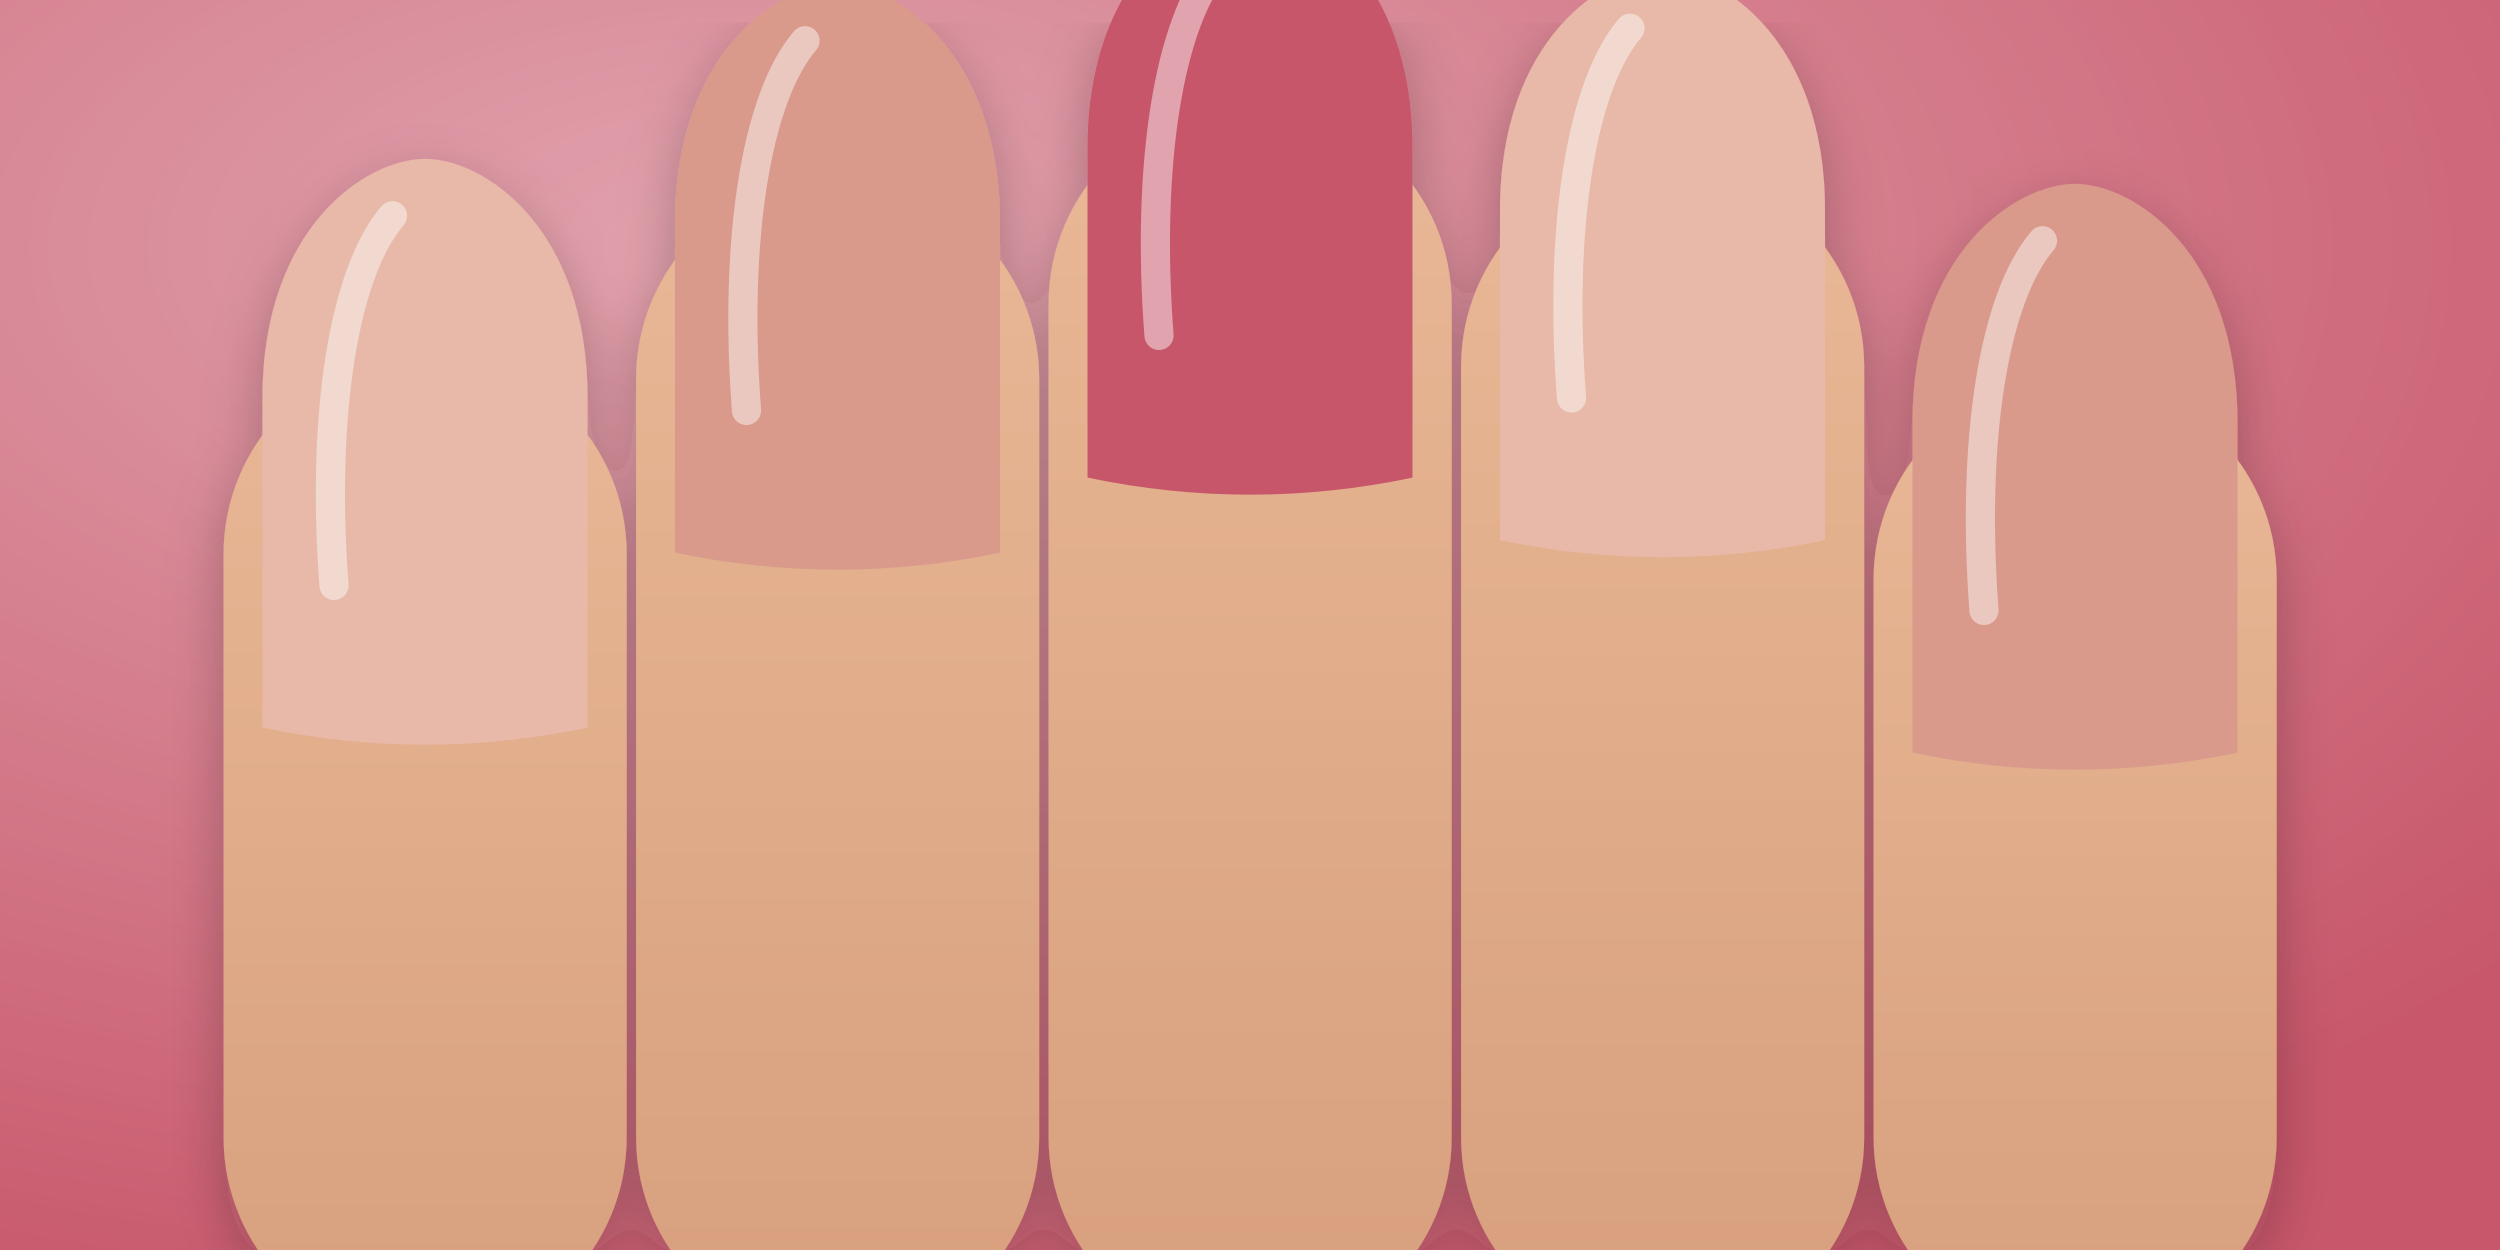
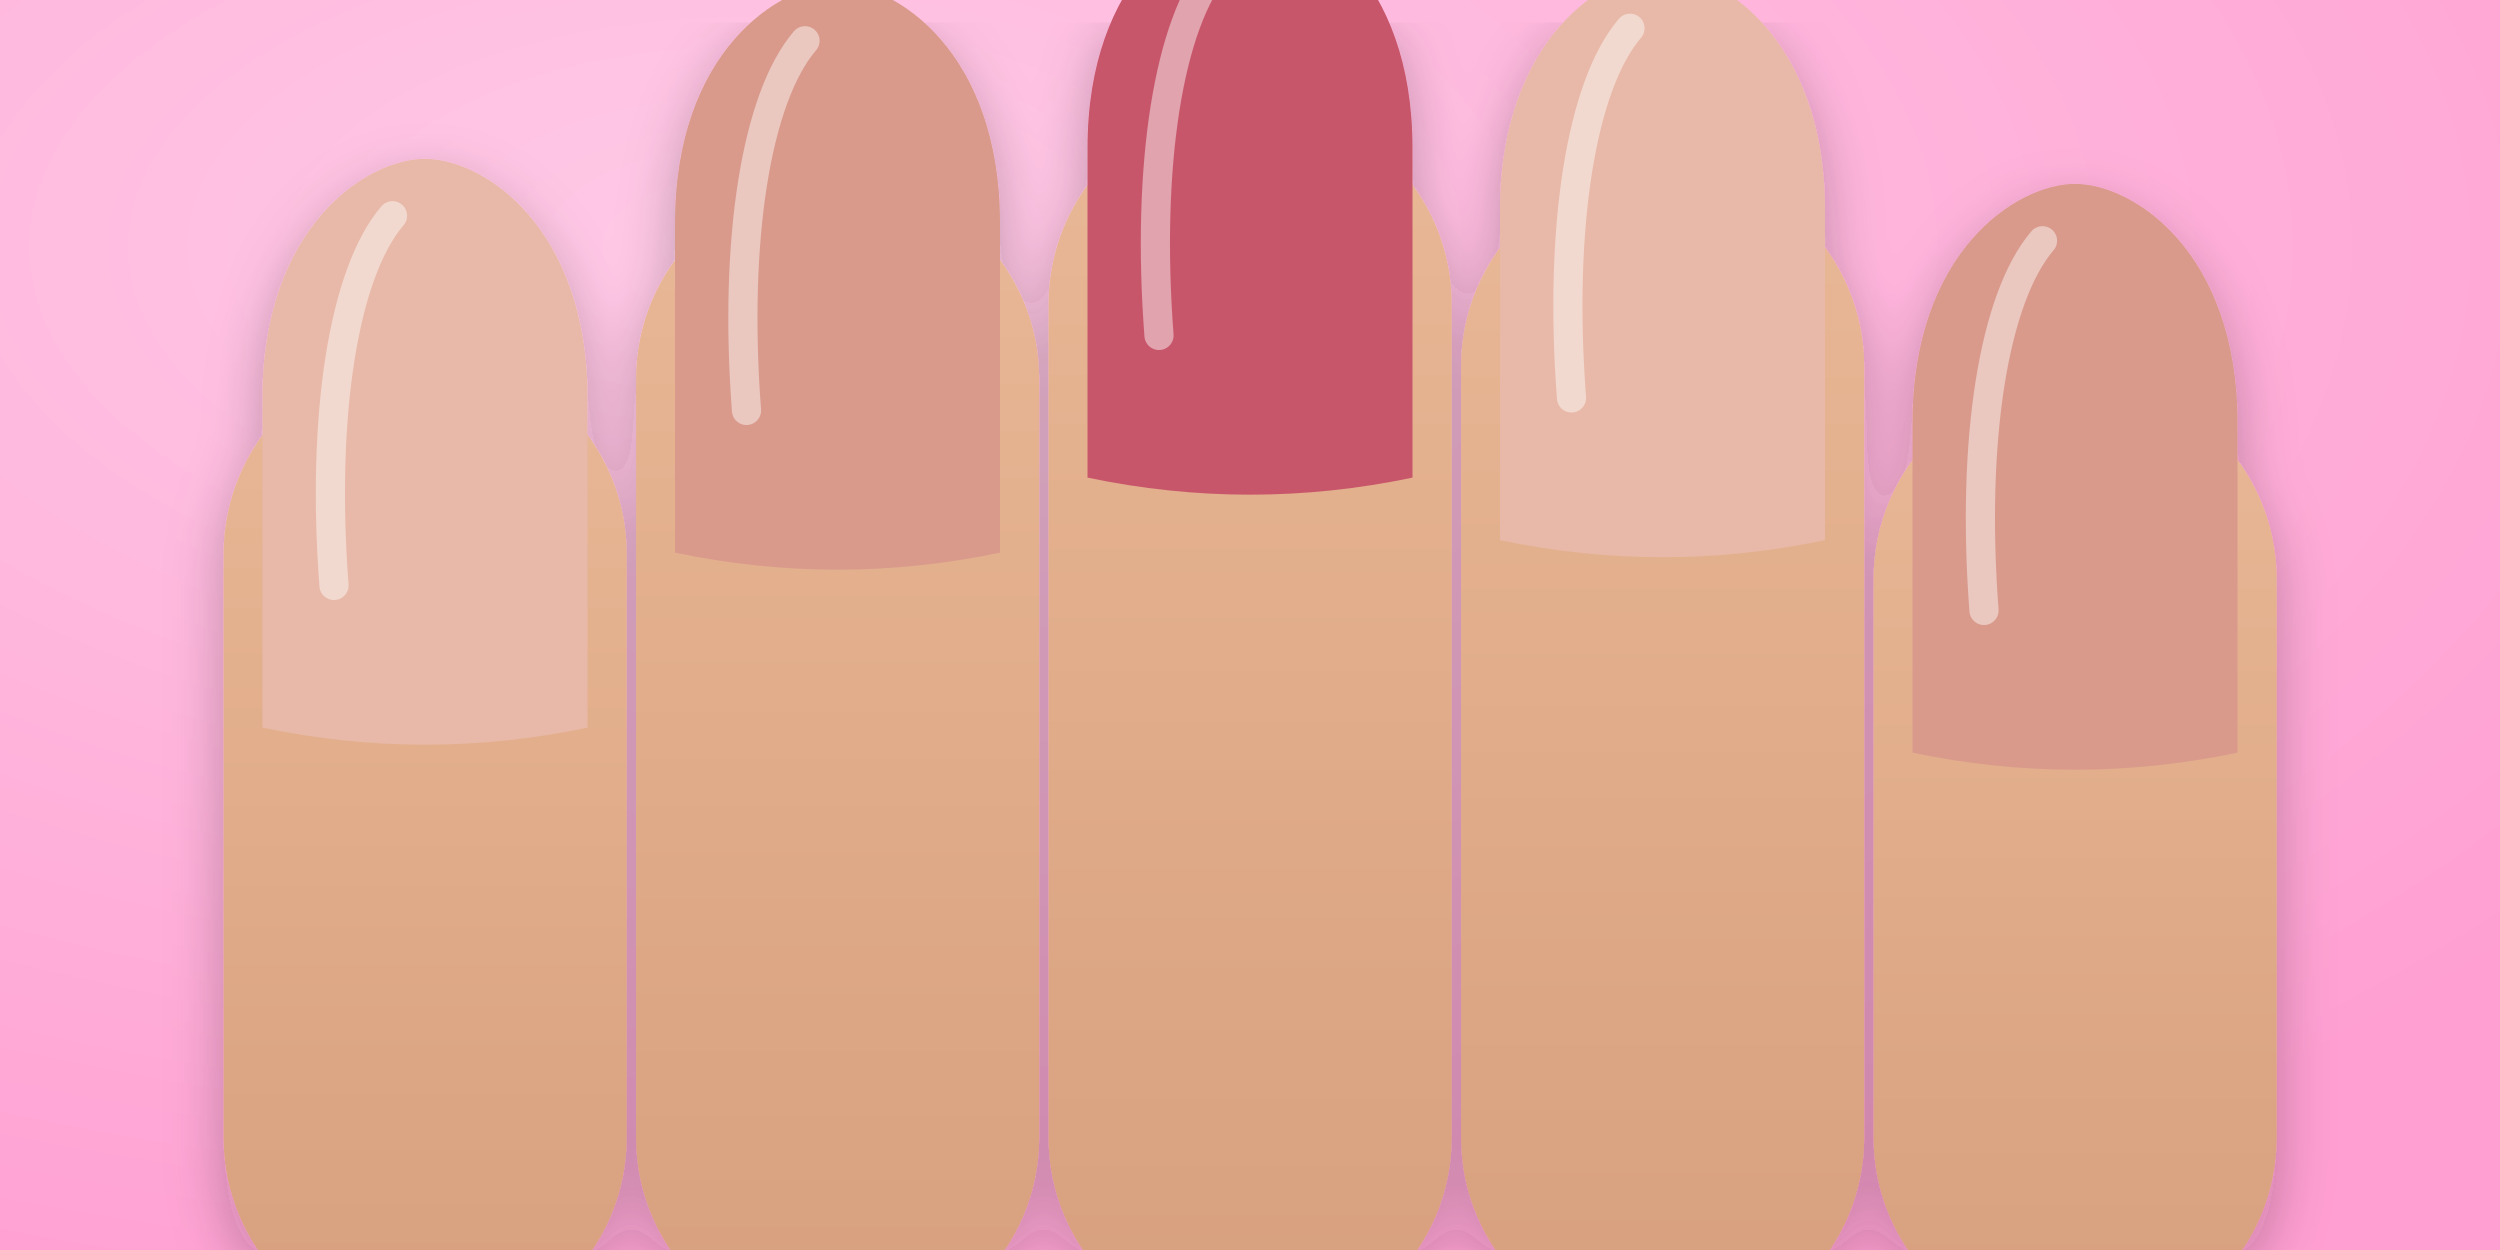
<svg xmlns="http://www.w3.org/2000/svg" viewBox="0 0 900 450" preserveAspectRatio="xMidYMid slice">
  <defs>
    <linearGradient id="chrome" x1="0" y1="0" x2="1" y2="1">
      <stop offset="0" stop-color="#f4e9ff" />
      <stop offset=".35" stop-color="#c9b6e6" />
      <stop offset=".6" stop-color="#fbe2ee" />
      <stop offset="1" stop-color="#a99bc8" />
    </linearGradient>
    <linearGradient id="sk" x1="0" y1="0" x2="0" y2="1">
      <stop offset="0" stop-color="#e9b896" />
      <stop offset="1" stop-color="#d79f7d" />
    </linearGradient>
    <radialGradient id="bgl" cx=".3" cy=".2" r=".9">
      <stop offset="0" stop-color="#fff" stop-opacity=".45" />
      <stop offset="1" stop-color="#fff" stop-opacity="0" />
    </radialGradient>
    <filter id="sh" x="-20%" y="-20%" width="140%" height="140%">
      <feDropShadow dx="0" dy="8" stdDeviation="10" flood-color="#2a1a1f" flood-opacity=".25" />
    </filter>
    <clipPath id="c0">
      <path d="M94.5,261.945 L94.5,143.19 C94.5,81.765 131.94,57.195 153.0,57.195 C174.06,57.195 211.5,81.765 211.5,143.19 L211.5,261.945 Q153.0,274.23 94.5,261.945 Z" />
    </clipPath>
    <clipPath id="c1">
      <path d="M243.0,198.945 L243.0,80.19 C243.0,18.765 280.44,-5.805 301.5,-5.805 C322.56,-5.805 360.0,18.765 360.0,80.19 L360.0,198.945 Q301.5,211.23 243.0,198.945 Z" />
    </clipPath>
    <clipPath id="c2">
      <path d="M391.5,171.945 L391.5,53.19 C391.5,-8.235 428.94,-32.805 450.0,-32.805 C471.06,-32.805 508.5,-8.235 508.5,53.19 L508.5,171.945 Q450.0,184.23 391.5,171.945 Z" />
    </clipPath>
    <clipPath id="c3">
      <path d="M540.0,194.445 L540.0,75.69 C540.0,14.265 577.44,-10.305 598.5,-10.305 C619.56,-10.305 657.0,14.265 657.0,75.69 L657.0,194.445 Q598.5,206.73 540.0,194.445 Z" />
    </clipPath>
    <clipPath id="c4">
      <path d="M688.5,270.945 L688.5,152.19 C688.5,90.765 725.94,66.195 747.0,66.195 C768.06,66.195 805.5,90.765 805.5,152.19 L805.5,270.945 Q747.0,283.23 688.5,270.945 Z" />
    </clipPath>
  </defs>
-   <rect width="900" height="450" fill="#c8576b" />
+   <rect width="900" height="450" fill="#ff9fd2" />
  <rect width="900" height="450" fill="url(#bgl)" />
  <g filter="url(#sh)">
    <rect x="80.5" y="127.0" width="145.1" height="355.0" rx="72.5" fill="url(#sk)" />
    <path d="M94.5,261.945 L94.5,143.19 C94.5,81.765 131.94,57.195 153.0,57.195 C174.06,57.195 211.5,81.765 211.5,143.19 L211.5,261.945 Q153.0,274.23 94.5,261.945 Z" fill="#e8b9a8" />
    <path d="M120.24,210.757 C115.56,149.332 123.75,98.145 141.3,77.67" stroke="#fff" stroke-width="10.5" stroke-linecap="round" fill="none" opacity=".45" />
    <rect x="229.0" y="64.0" width="145.1" height="418.0" rx="72.5" fill="url(#sk)" />
    <path d="M243.0,198.945 L243.0,80.19 C243.0,18.765 280.44,-5.805 301.5,-5.805 C322.56,-5.805 360.0,18.765 360.0,80.19 L360.0,198.945 Q301.5,211.23 243.0,198.945 Z" fill="#d99a8c" />
    <path d="M268.74,147.757 C264.06,86.332 272.25,35.145 289.8,14.67" stroke="#fff" stroke-width="10.5" stroke-linecap="round" fill="none" opacity=".45" />
    <rect x="377.5" y="37.0" width="145.1" height="445.0" rx="72.5" fill="url(#sk)" />
    <path d="M391.5,171.945 L391.5,53.19 C391.5,-8.235 428.94,-32.805 450.0,-32.805 C471.06,-32.805 508.5,-8.235 508.5,53.19 L508.5,171.945 Q450.0,184.23 391.5,171.945 Z" fill="#c8576b" />
    <path d="M417.24,120.757 C412.56,59.332 420.75,8.145 438.3,-12.33" stroke="#fff" stroke-width="10.5" stroke-linecap="round" fill="none" opacity=".45" />
    <rect x="526.0" y="59.5" width="145.1" height="422.5" rx="72.5" fill="url(#sk)" />
    <path d="M540.0,194.445 L540.0,75.69 C540.0,14.265 577.44,-10.305 598.5,-10.305 C619.56,-10.305 657.0,14.265 657.0,75.69 L657.0,194.445 Q598.5,206.73 540.0,194.445 Z" fill="#e8b9a8" />
    <path d="M565.74,143.257 C561.06,81.832 569.25,30.645 586.8,10.17" stroke="#fff" stroke-width="10.5" stroke-linecap="round" fill="none" opacity=".45" />
    <rect x="674.5" y="136.0" width="145.1" height="346.0" rx="72.5" fill="url(#sk)" />
    <path d="M688.5,270.945 L688.5,152.19 C688.5,90.765 725.94,66.195 747.0,66.195 C768.06,66.195 805.5,90.765 805.5,152.19 L805.5,270.945 Q747.0,283.23 688.5,270.945 Z" fill="#d99a8c" />
    <path d="M714.24,219.757 C709.56,158.332 717.75,107.145 735.3,86.67" stroke="#fff" stroke-width="10.5" stroke-linecap="round" fill="none" opacity=".45" />
  </g>
</svg>
